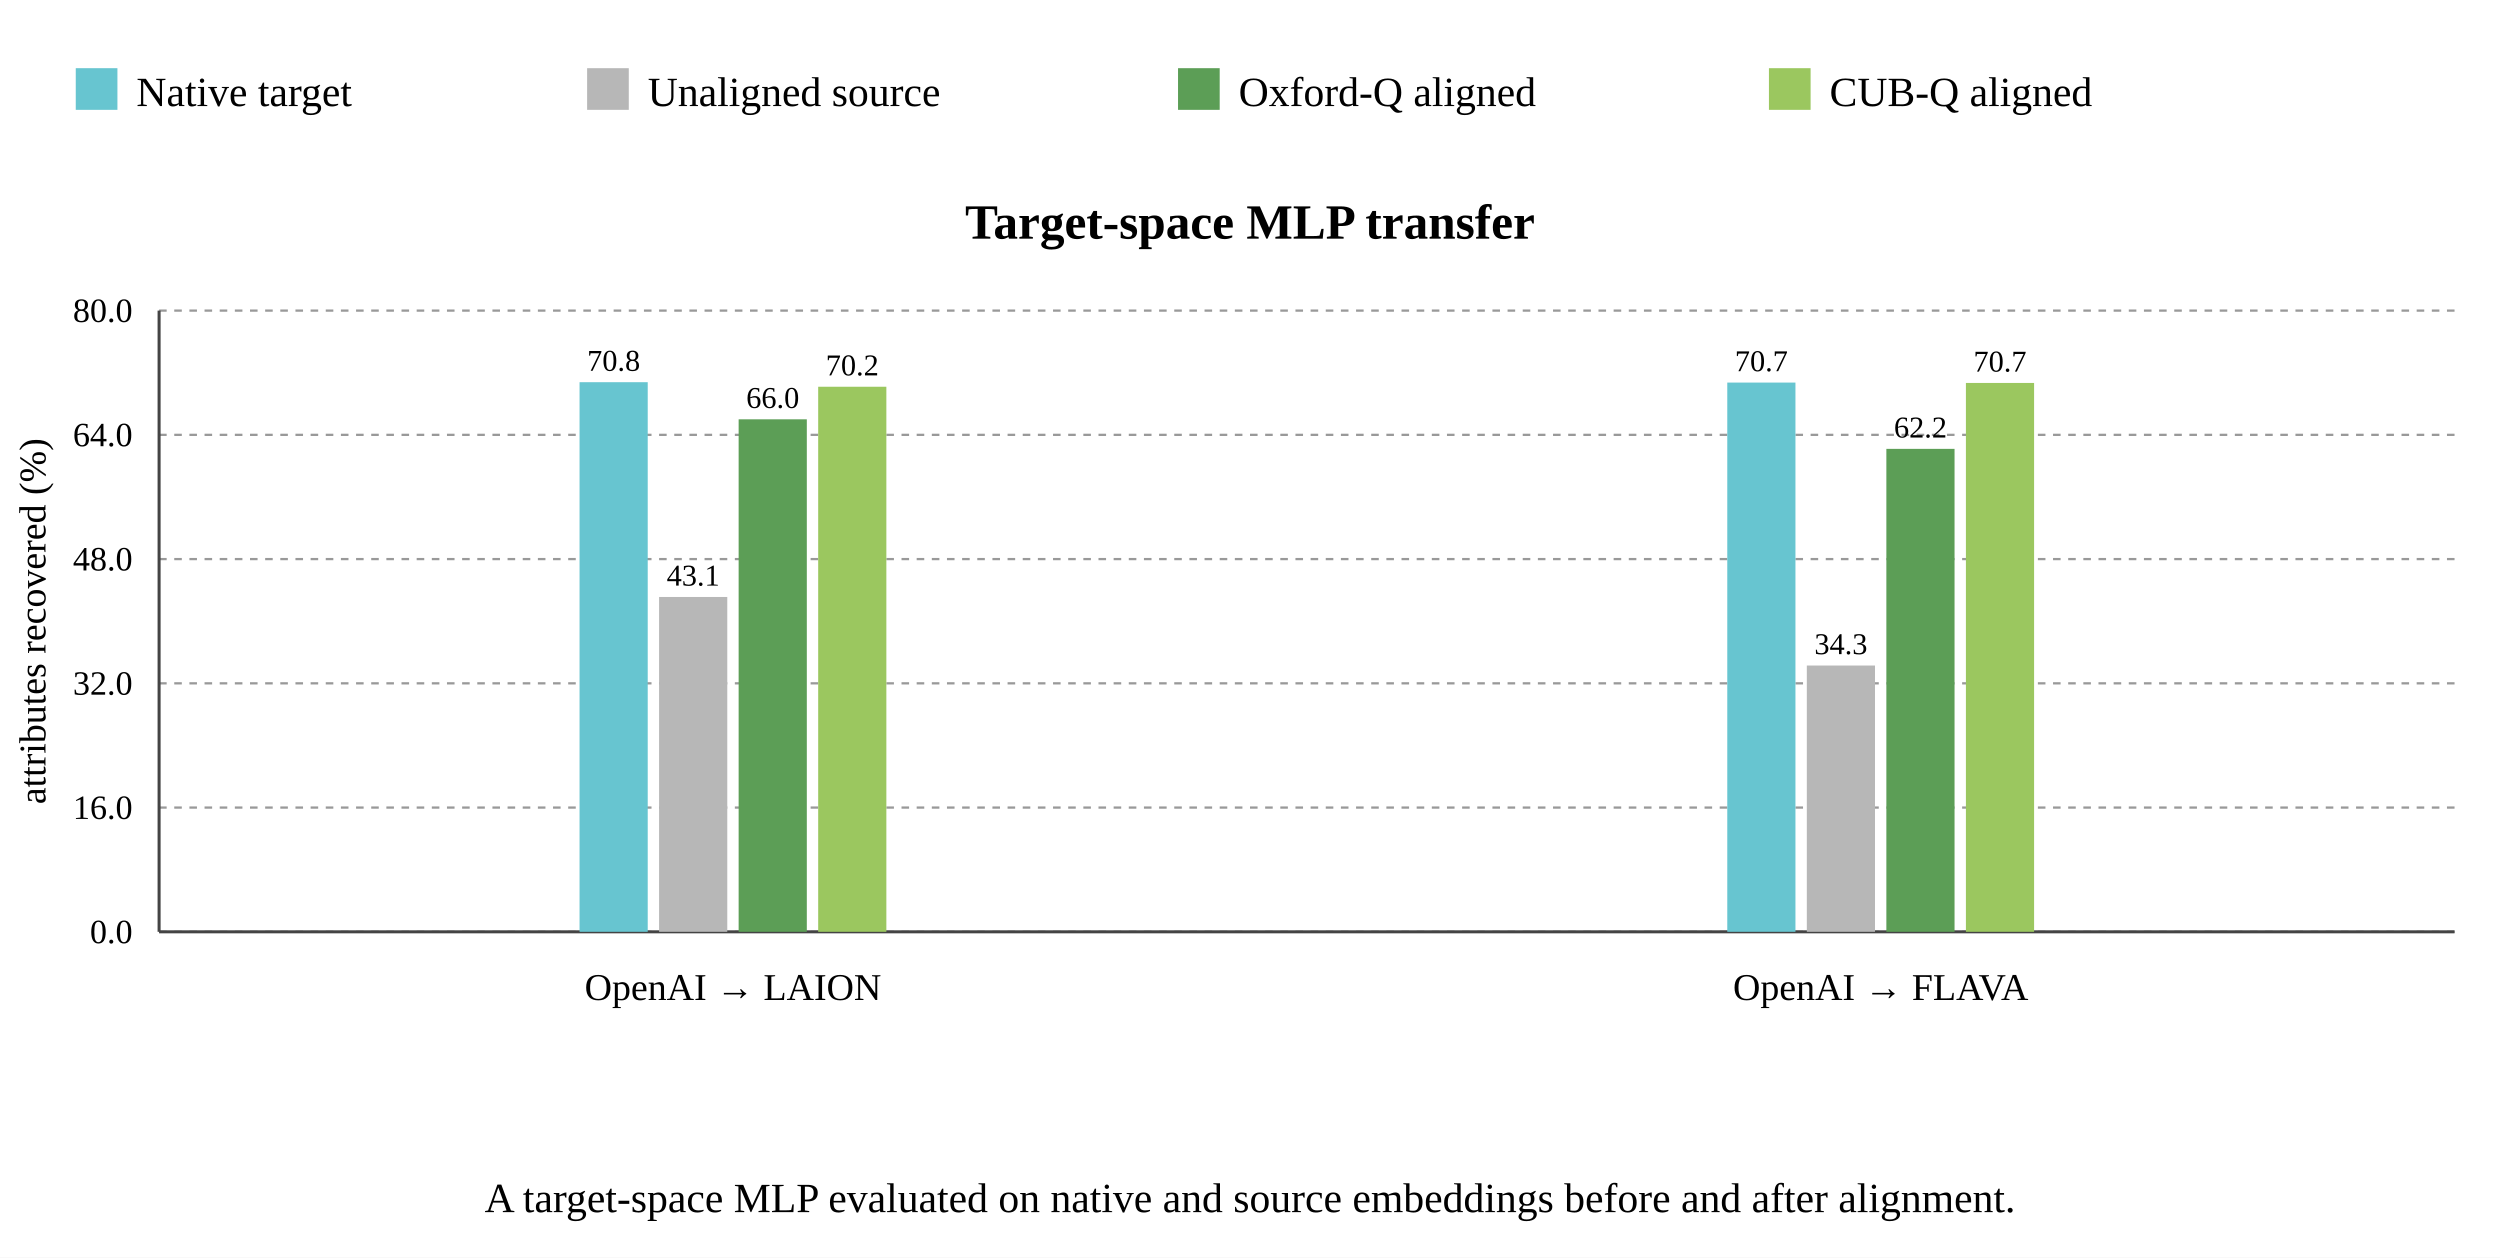
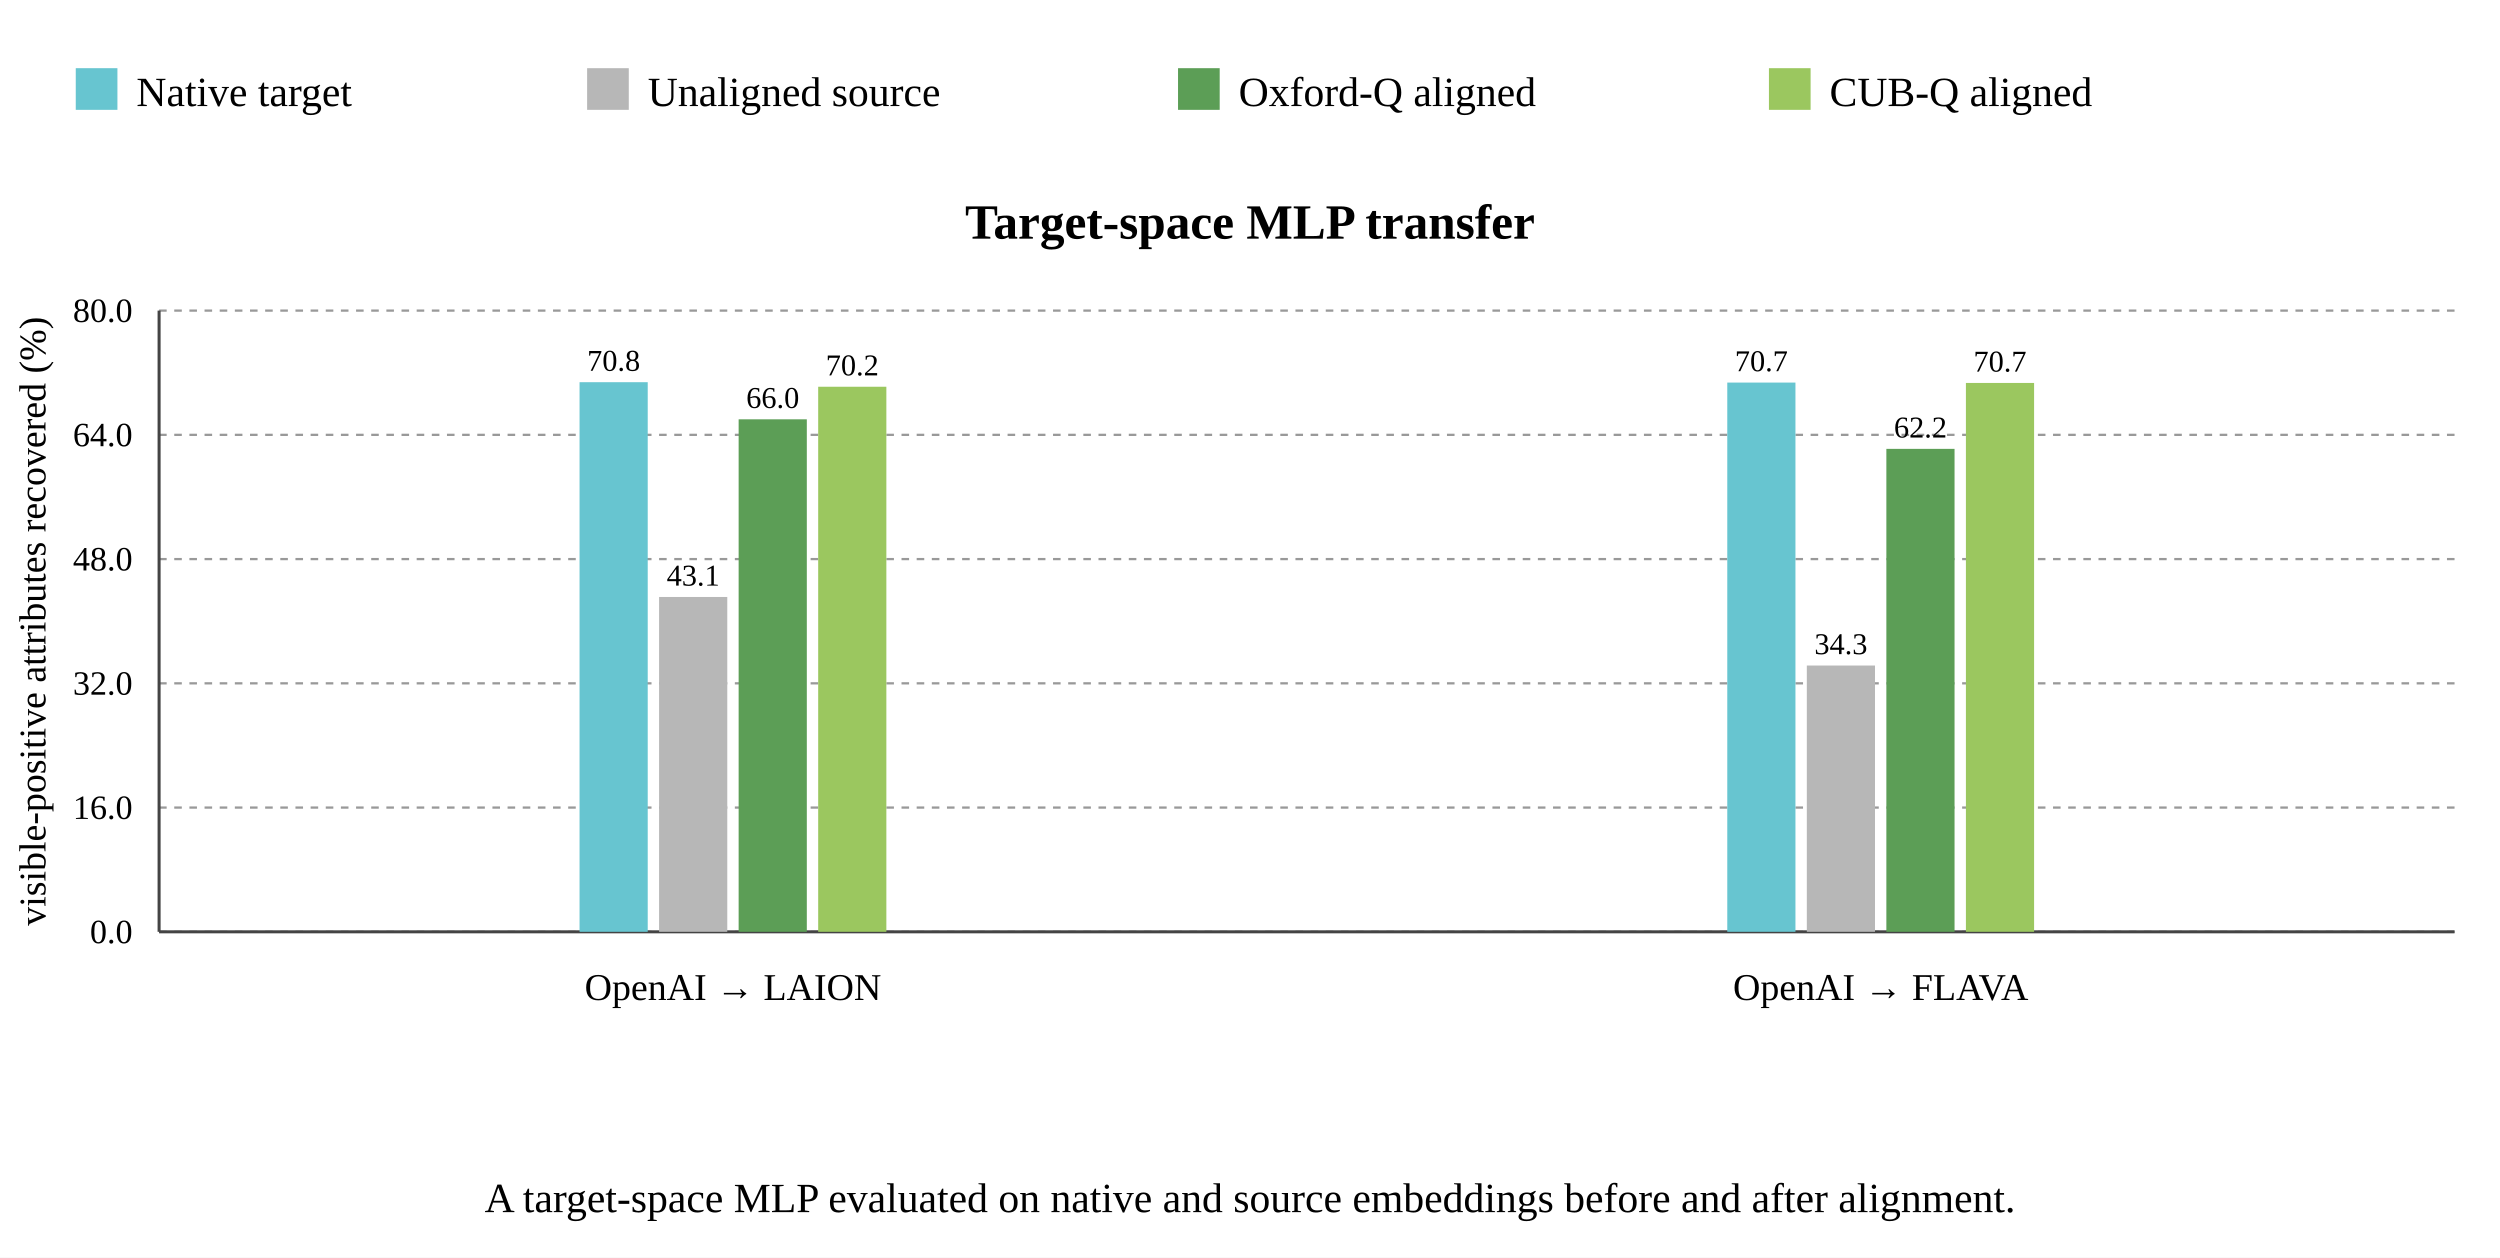
<svg xmlns="http://www.w3.org/2000/svg" width="660" height="332" viewBox="0 0 660 332">
  <rect width="100%" height="100%" fill="white" />
  <rect x="20" y="18" width="11" height="11" fill="#67c5d0" />
  <text x="36" y="28" font-size="11" font-family="Times New Roman, serif">Native target</text>
  <rect x="155" y="18" width="11" height="11" fill="#b7b7b7" />
  <text x="171" y="28" font-size="11" font-family="Times New Roman, serif">Unaligned source</text>
  <rect x="311" y="18" width="11" height="11" fill="#5c9e56" />
  <text x="327" y="28" font-size="11" font-family="Times New Roman, serif">Oxford-Q aligned</text>
  <rect x="467" y="18" width="11" height="11" fill="#9bc75f" />
  <text x="483" y="28" font-size="11" font-family="Times New Roman, serif">CUB-Q aligned</text>
  <text x="330.0" y="63" text-anchor="middle" font-size="13" font-weight="600" font-family="Times New Roman, serif">Target-space MLP transfer</text>
  <line x1="42" y1="246.0" x2="648" y2="246.0" stroke="#999" stroke-width="0.6" stroke-dasharray="2 2" />
  <text x="35" y="249.0" text-anchor="end" font-size="9" font-family="Times New Roman, serif">0.0</text>
  <line x1="42" y1="213.2" x2="648" y2="213.2" stroke="#999" stroke-width="0.6" stroke-dasharray="2 2" />
  <text x="35" y="216.2" text-anchor="end" font-size="9" font-family="Times New Roman, serif">16.0</text>
  <line x1="42" y1="180.4" x2="648" y2="180.4" stroke="#999" stroke-width="0.6" stroke-dasharray="2 2" />
  <text x="35" y="183.4" text-anchor="end" font-size="9" font-family="Times New Roman, serif">32.0</text>
  <line x1="42" y1="147.6" x2="648" y2="147.6" stroke="#999" stroke-width="0.6" stroke-dasharray="2 2" />
  <text x="35" y="150.6" text-anchor="end" font-size="9" font-family="Times New Roman, serif">48.0</text>
  <line x1="42" y1="114.8" x2="648" y2="114.8" stroke="#999" stroke-width="0.6" stroke-dasharray="2 2" />
  <text x="35" y="117.8" text-anchor="end" font-size="9" font-family="Times New Roman, serif">64.0</text>
  <line x1="42" y1="82.0" x2="648" y2="82.0" stroke="#999" stroke-width="0.6" stroke-dasharray="2 2" />
  <text x="35" y="85.0" text-anchor="end" font-size="9" font-family="Times New Roman, serif">80.0</text>
  <line x1="42" y1="246" x2="648" y2="246" stroke="#444" stroke-width="0.8" />
  <line x1="42" y1="82" x2="42" y2="246" stroke="#444" stroke-width="0.8" />
  <rect x="153.0" y="100.9" width="18.0" height="145.1" fill="#67c5d0" />
  <text x="162.0" y="97.9" text-anchor="middle" font-size="8" font-family="Times New Roman, serif">70.8</text>
  <rect x="174.0" y="157.6" width="18.0" height="88.4" fill="#b7b7b7" />
  <text x="183.0" y="154.6" text-anchor="middle" font-size="8" font-family="Times New Roman, serif">43.1</text>
  <rect x="195.0" y="110.7" width="18.0" height="135.3" fill="#5c9e56" />
  <text x="204.0" y="107.7" text-anchor="middle" font-size="8" font-family="Times New Roman, serif">66.0</text>
  <rect x="216.0" y="102.1" width="18.0" height="143.9" fill="#9bc75f" />
  <text x="225.0" y="99.1" text-anchor="middle" font-size="8" font-family="Times New Roman, serif">70.2</text>
  <text x="193.5" y="264" text-anchor="middle" font-size="10" font-family="Times New Roman, serif">OpenAI → LAION</text>
  <rect x="456.0" y="101.0" width="18.0" height="145.0" fill="#67c5d0" />
  <text x="465.0" y="98.0" text-anchor="middle" font-size="8" font-family="Times New Roman, serif">70.7</text>
  <rect x="477.0" y="175.7" width="18.0" height="70.3" fill="#b7b7b7" />
  <text x="486.0" y="172.7" text-anchor="middle" font-size="8" font-family="Times New Roman, serif">34.3</text>
  <rect x="498.0" y="118.5" width="18.0" height="127.5" fill="#5c9e56" />
  <text x="507.0" y="115.5" text-anchor="middle" font-size="8" font-family="Times New Roman, serif">62.2</text>
  <rect x="519.0" y="101.1" width="18.0" height="144.9" fill="#9bc75f" />
  <text x="528.0" y="98.1" text-anchor="middle" font-size="8" font-family="Times New Roman, serif">70.7</text>
  <text x="496.5" y="264" text-anchor="middle" font-size="10" font-family="Times New Roman, serif">OpenAI → FLAVA</text>
-   <text x="12" y="164.0" transform="rotate(-90 12 164.0)" text-anchor="middle" font-size="10" font-family="Times New Roman, serif">attributes recovered (%)</text>
+   <text x="12" y="164.0" transform="rotate(-90 12 164.0)" text-anchor="middle" font-size="10" font-family="Times New Roman, serif">visible-positive attributes recovered (%)</text>
  <text x="330.0" y="320" text-anchor="middle" font-size="11" font-family="Times New Roman, serif">A target-space MLP evaluated on native and source embeddings before and after alignment.</text>
</svg>
